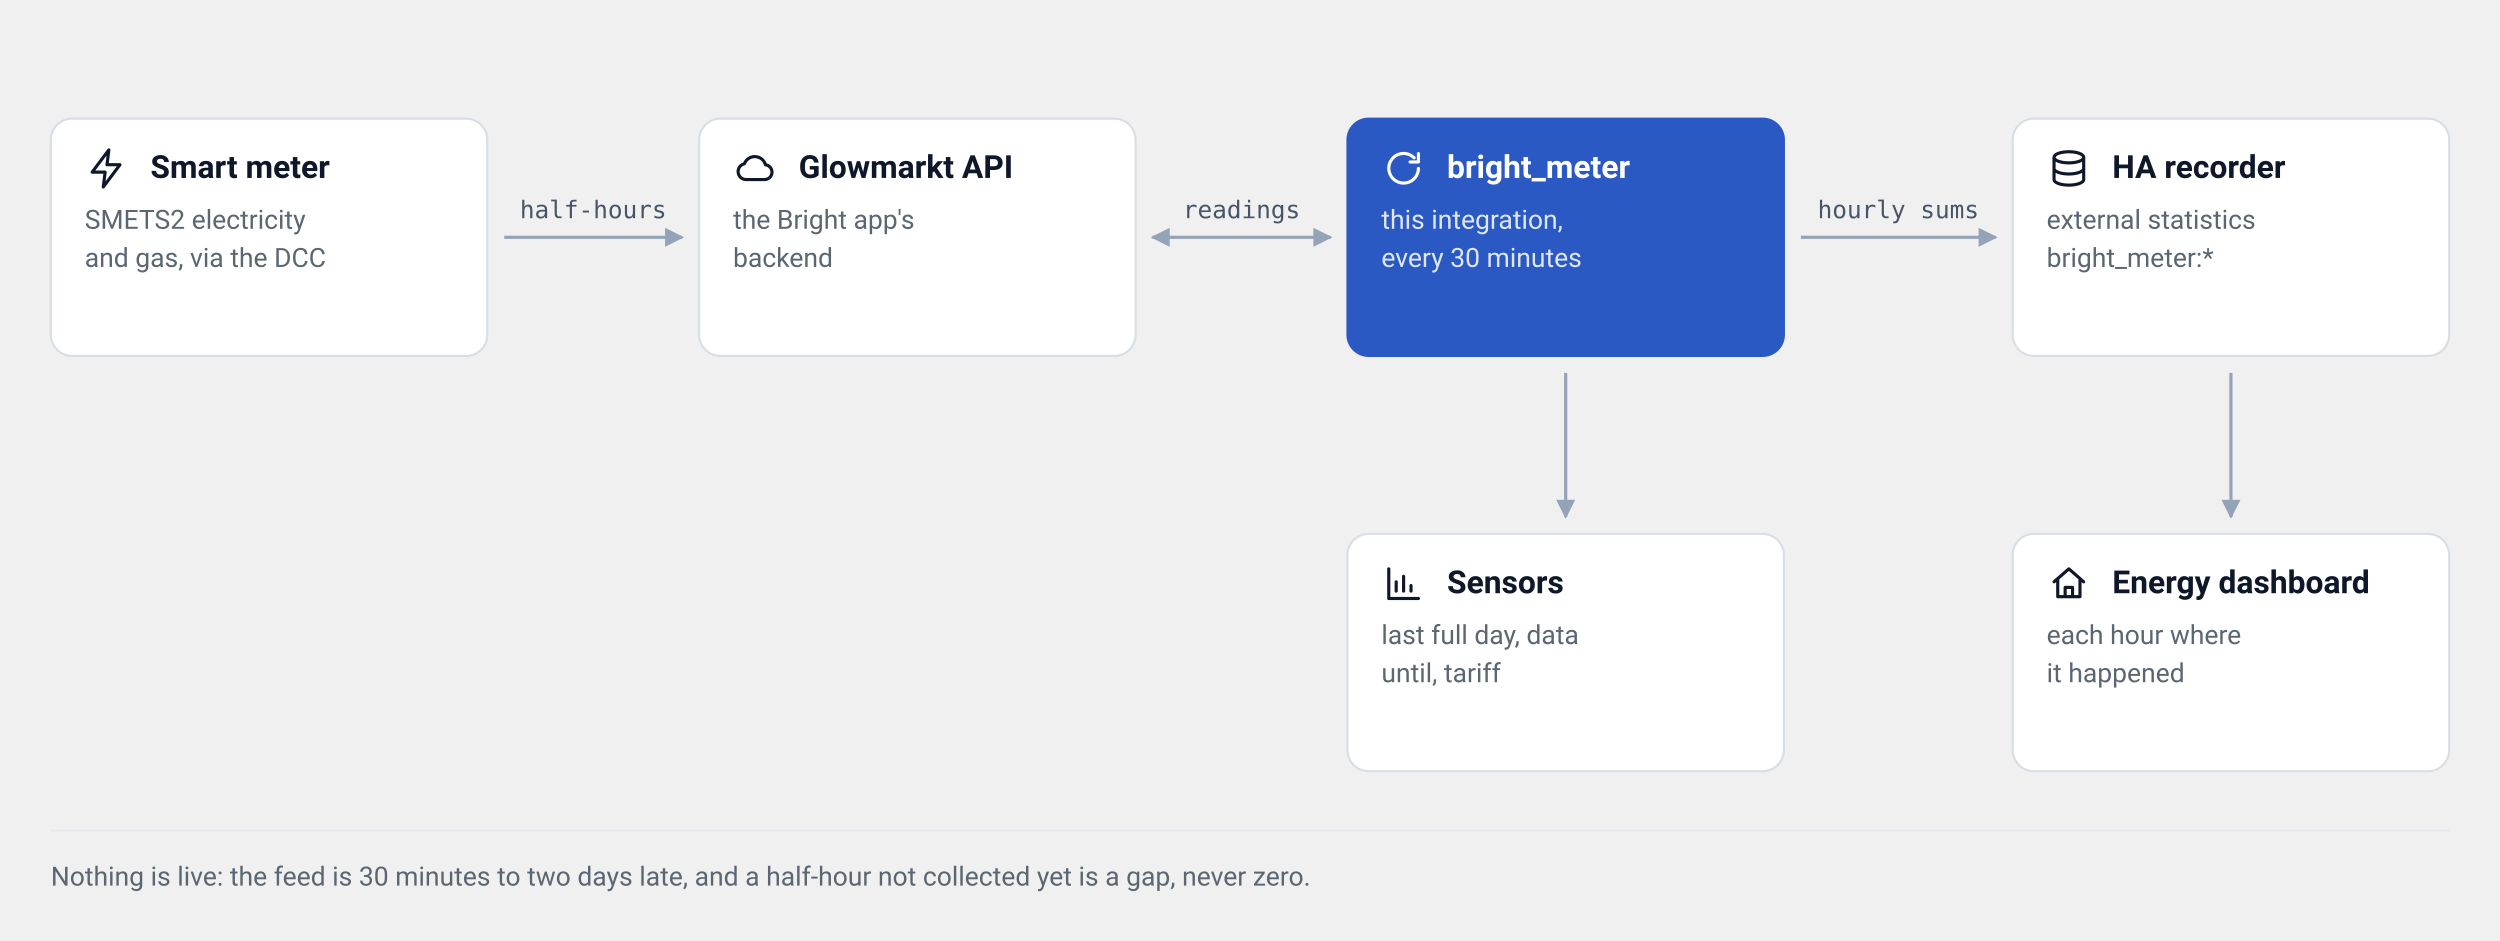
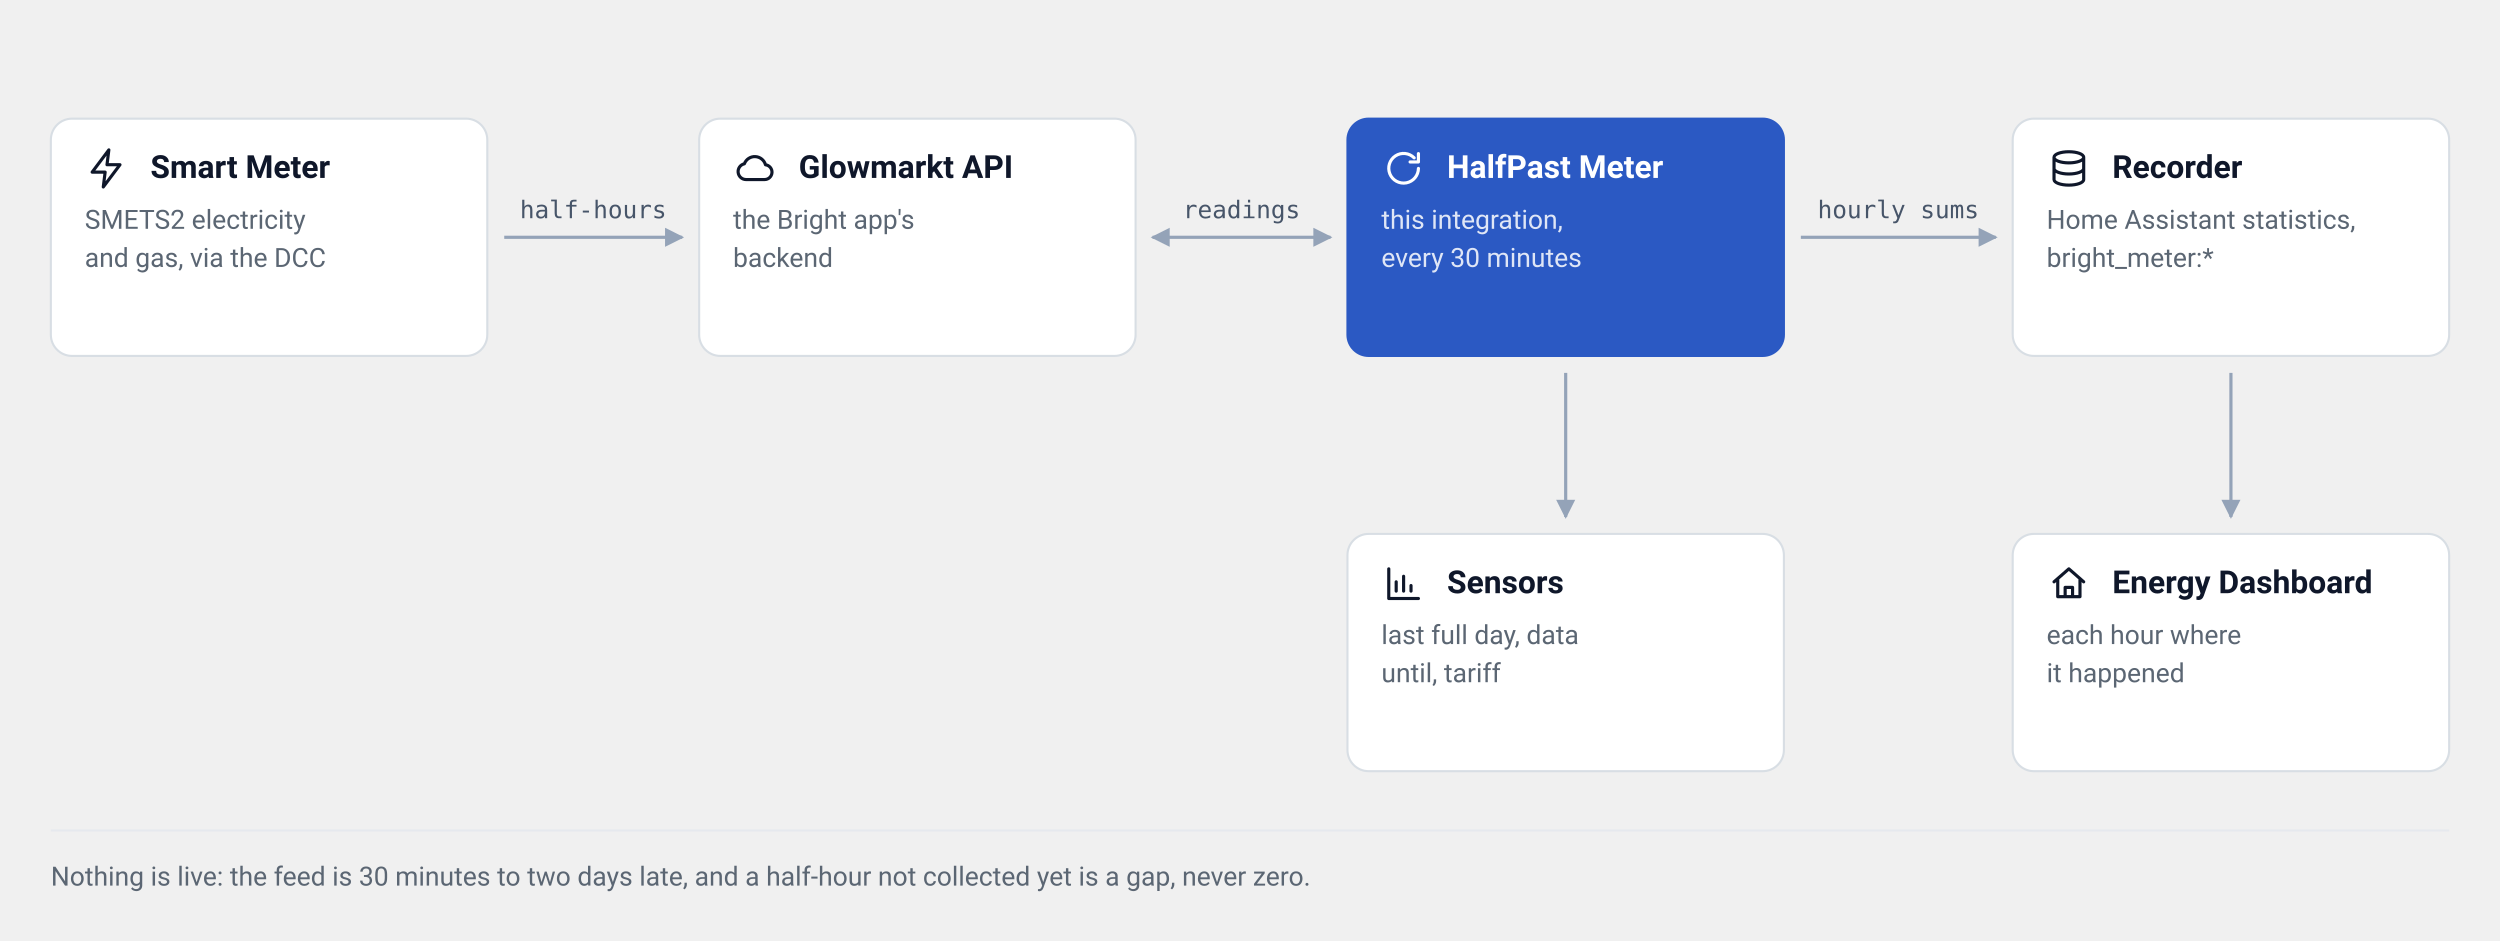
- <svg xmlns="http://www.w3.org/2000/svg" viewBox="0 0 1180 444" width="1180" height="444" role="img" aria-label="The smart meter's half-hourly reads reach the Glowmarkt API through the DCC; bright_meter polls it every 30 minutes and writes hourly external statistics for the Energy dashboard, plus a few sensors.">
+ <svg xmlns="http://www.w3.org/2000/svg" viewBox="0 0 1180 444" width="1180" height="444" role="img" aria-label="The smart meter's half-hourly reads reach the Glowmarkt API through the DCC; HalfPast Meter polls it every 30 minutes and writes hourly external statistics for the Energy dashboard, plus a few sensors.">
  <defs>
    <marker id="a" viewBox="0 0 10 10" refX="9" refY="5" markerWidth="6" markerHeight="6" orient="auto-start-reverse">
      <path d="M0 0 10 5 0 10z" fill="#94a3b8" />
    </marker>
    <marker id="b" viewBox="0 0 10 10" refX="1" refY="5" markerWidth="6" markerHeight="6" orient="auto">
      <path d="M10 0 0 5 10 10z" fill="#94a3b8" />
    </marker>
  </defs>
  <rect x="24" y="56" width="206" height="112" rx="10" fill="#ffffff" stroke="#d8dee4" stroke-width="1" />
  <g transform="translate(40.0,69.0) scale(0.875)" fill="none" stroke="#0f172a" stroke-width="1.7" stroke-linecap="round" stroke-linejoin="round">
    <path d="M13 2 4 14h7l-1 8 9-12h-7z" />
  </g>
-   <text x="71.0" y="84.0" font-family="system-ui,-apple-system,'Segoe UI',Roboto,Helvetica,Arial,sans-serif" font-size="15" fill="#0f172a" text-anchor="start" font-weight="600">Smart meter</text>
+   <text x="71.0" y="84.0" font-family="system-ui,-apple-system,'Segoe UI',Roboto,Helvetica,Arial,sans-serif" font-size="15" fill="#0f172a" text-anchor="start" font-weight="600">Smart Meter</text>
  <text x="40.0" y="108.0" font-family="system-ui,-apple-system,'Segoe UI',Roboto,Helvetica,Arial,sans-serif" font-size="12.5" fill="#5b6673" text-anchor="start">SMETS2 electricity</text>
  <text x="40.0" y="126.0" font-family="system-ui,-apple-system,'Segoe UI',Roboto,Helvetica,Arial,sans-serif" font-size="12.5" fill="#5b6673" text-anchor="start">and gas, via the DCC</text>
  <rect x="330" y="56" width="206" height="112" rx="10" fill="#ffffff" stroke="#d8dee4" stroke-width="1" />
  <g transform="translate(346.0,69.0) scale(0.875)" fill="none" stroke="#0f172a" stroke-width="1.7" stroke-linecap="round" stroke-linejoin="round">
    <path d="M7 18h10a4 4 0 0 0 .5-7.97A6 6 0 0 0 6.1 9.5 4.3 4.3 0 0 0 7 18z" />
  </g>
  <text x="377.0" y="84.0" font-family="system-ui,-apple-system,'Segoe UI',Roboto,Helvetica,Arial,sans-serif" font-size="15" fill="#0f172a" text-anchor="start" font-weight="600">Glowmarkt API</text>
  <text x="346.0" y="108.0" font-family="system-ui,-apple-system,'Segoe UI',Roboto,Helvetica,Arial,sans-serif" font-size="12.5" fill="#5b6673" text-anchor="start">the Bright app's</text>
  <text x="346.0" y="126.0" font-family="system-ui,-apple-system,'Segoe UI',Roboto,Helvetica,Arial,sans-serif" font-size="12.5" fill="#5b6673" text-anchor="start">backend</text>
  <rect x="636" y="56" width="206" height="112" rx="10" fill="#2b59c3" stroke="#2b59c3" stroke-width="1" />
  <g transform="translate(652.0,69.0) scale(0.875)" fill="none" stroke="#ffffff" stroke-width="1.7" stroke-linecap="round" stroke-linejoin="round">
    <path d="M20 12a8 8 0 1 1-2.3-5.7 M20 4v4.5h-4.5" />
  </g>
-   <text x="683.0" y="84.0" font-family="system-ui,-apple-system,'Segoe UI',Roboto,Helvetica,Arial,sans-serif" font-size="15" fill="#ffffff" text-anchor="start" font-weight="600">bright_meter</text>
+   <text x="683.0" y="84.0" font-family="system-ui,-apple-system,'Segoe UI',Roboto,Helvetica,Arial,sans-serif" font-size="15" fill="#ffffff" text-anchor="start" font-weight="600">HalfPast Meter</text>
  <text x="652.0" y="108.0" font-family="system-ui,-apple-system,'Segoe UI',Roboto,Helvetica,Arial,sans-serif" font-size="12.5" fill="#ffffff" text-anchor="start" opacity="0.85">this integration,</text>
  <text x="652.0" y="126.0" font-family="system-ui,-apple-system,'Segoe UI',Roboto,Helvetica,Arial,sans-serif" font-size="12.5" fill="#ffffff" text-anchor="start" opacity="0.85">every 30 minutes</text>
  <rect x="950" y="56" width="206" height="112" rx="10" fill="#ffffff" stroke="#d8dee4" stroke-width="1" />
  <g transform="translate(966.0,69.0) scale(0.875)" fill="none" stroke="#0f172a" stroke-width="1.7" stroke-linecap="round" stroke-linejoin="round">
    <path d="M4 6c0-1.7 3.6-3 8-3s8 1.3 8 3-3.6 3-8 3-8-1.3-8-3z M4 6v12c0 1.7 3.6 3 8 3s8-1.3 8-3V6 M4 12c0 1.7 3.6 3 8 3s8-1.3 8-3" />
  </g>
-   <text x="997.0" y="84.0" font-family="system-ui,-apple-system,'Segoe UI',Roboto,Helvetica,Arial,sans-serif" font-size="15" fill="#0f172a" text-anchor="start" font-weight="600">HA recorder</text>
-   <text x="966.0" y="108.0" font-family="system-ui,-apple-system,'Segoe UI',Roboto,Helvetica,Arial,sans-serif" font-size="12.5" fill="#5b6673" text-anchor="start">external statistics</text>
+   <text x="997.0" y="84.0" font-family="system-ui,-apple-system,'Segoe UI',Roboto,Helvetica,Arial,sans-serif" font-size="15" fill="#0f172a" text-anchor="start" font-weight="600">Recorder</text>
+   <text x="966.0" y="108.0" font-family="system-ui,-apple-system,'Segoe UI',Roboto,Helvetica,Arial,sans-serif" font-size="12.5" fill="#5b6673" text-anchor="start">Home Assistant statistics,</text>
  <text x="966.0" y="126.0" font-family="system-ui,-apple-system,'Segoe UI',Roboto,Helvetica,Arial,sans-serif" font-size="12.5" fill="#5b6673" text-anchor="start">bright_meter:*</text>
  <rect x="636" y="252" width="206" height="112" rx="10" fill="#ffffff" stroke="#d8dee4" stroke-width="1" />
  <g transform="translate(652.0,265.0) scale(0.875)" fill="none" stroke="#0f172a" stroke-width="1.7" stroke-linecap="round" stroke-linejoin="round">
    <path d="M4 20V4 M4 20h16 M8 16v-5 M12 16V8 M16 16v-3" />
  </g>
  <text x="683.0" y="280.0" font-family="system-ui,-apple-system,'Segoe UI',Roboto,Helvetica,Arial,sans-serif" font-size="15" fill="#0f172a" text-anchor="start" font-weight="600">Sensors</text>
  <text x="652.0" y="304.0" font-family="system-ui,-apple-system,'Segoe UI',Roboto,Helvetica,Arial,sans-serif" font-size="12.5" fill="#5b6673" text-anchor="start">last full day, data</text>
  <text x="652.0" y="322.0" font-family="system-ui,-apple-system,'Segoe UI',Roboto,Helvetica,Arial,sans-serif" font-size="12.5" fill="#5b6673" text-anchor="start">until, tariff</text>
  <rect x="950" y="252" width="206" height="112" rx="10" fill="#ffffff" stroke="#d8dee4" stroke-width="1" />
  <g transform="translate(966.0,265.0) scale(0.875)" fill="none" stroke="#0f172a" stroke-width="1.7" stroke-linecap="round" stroke-linejoin="round">
    <path d="M4 11 12 4l8 7 M6 10v9h12v-9 M10 19v-5h4v5" />
  </g>
-   <text x="997.0" y="280.0" font-family="system-ui,-apple-system,'Segoe UI',Roboto,Helvetica,Arial,sans-serif" font-size="15" fill="#0f172a" text-anchor="start" font-weight="600">Energy dashboard</text>
+   <text x="997.0" y="280.0" font-family="system-ui,-apple-system,'Segoe UI',Roboto,Helvetica,Arial,sans-serif" font-size="15" fill="#0f172a" text-anchor="start" font-weight="600">Energy Dashboard</text>
  <text x="966.0" y="304.0" font-family="system-ui,-apple-system,'Segoe UI',Roboto,Helvetica,Arial,sans-serif" font-size="12.5" fill="#5b6673" text-anchor="start">each hour where</text>
  <text x="966.0" y="322.0" font-family="system-ui,-apple-system,'Segoe UI',Roboto,Helvetica,Arial,sans-serif" font-size="12.5" fill="#5b6673" text-anchor="start">it happened</text>
  <polyline points="238,112.0 322,112.0" fill="none" stroke="#94a3b8" stroke-width="1.5" marker-end="url(#a)" />
  <text x="280.0" y="103.0" font-family="ui-monospace,SFMono-Regular,'SF Mono',Menlo,Consolas,monospace" font-size="11.5" fill="#475569" text-anchor="middle">half-hours</text>
  <polyline points="544,112.0 628,112.0" fill="none" stroke="#94a3b8" stroke-width="1.5" marker-end="url(#a)" marker-start="url(#b)" />
  <text x="586.0" y="103.0" font-family="ui-monospace,SFMono-Regular,'SF Mono',Menlo,Consolas,monospace" font-size="11.5" fill="#475569" text-anchor="middle">readings</text>
  <polyline points="850,112.0 942,112.0" fill="none" stroke="#94a3b8" stroke-width="1.5" marker-end="url(#a)" />
  <text x="896.0" y="103.0" font-family="ui-monospace,SFMono-Regular,'SF Mono',Menlo,Consolas,monospace" font-size="11.5" fill="#475569" text-anchor="middle">hourly sums</text>
  <polyline points="739.0,176 739.0,244" fill="none" stroke="#94a3b8" stroke-width="1.5" marker-end="url(#a)" />
  <polyline points="1053.0,176 1053.0,244" fill="none" stroke="#94a3b8" stroke-width="1.5" marker-end="url(#a)" />
  <line x1="24" y1="392" x2="1156" y2="392" stroke="#e6e9ee" stroke-width="1" />
  <text x="24.0" y="418.0" font-family="system-ui,-apple-system,'Segoe UI',Roboto,Helvetica,Arial,sans-serif" font-size="12.5" fill="#5b6673" text-anchor="start">Nothing is live: the feed is 30 minutes to two days late, and a half-hour not collected yet is a gap, never zero.</text>
</svg>
